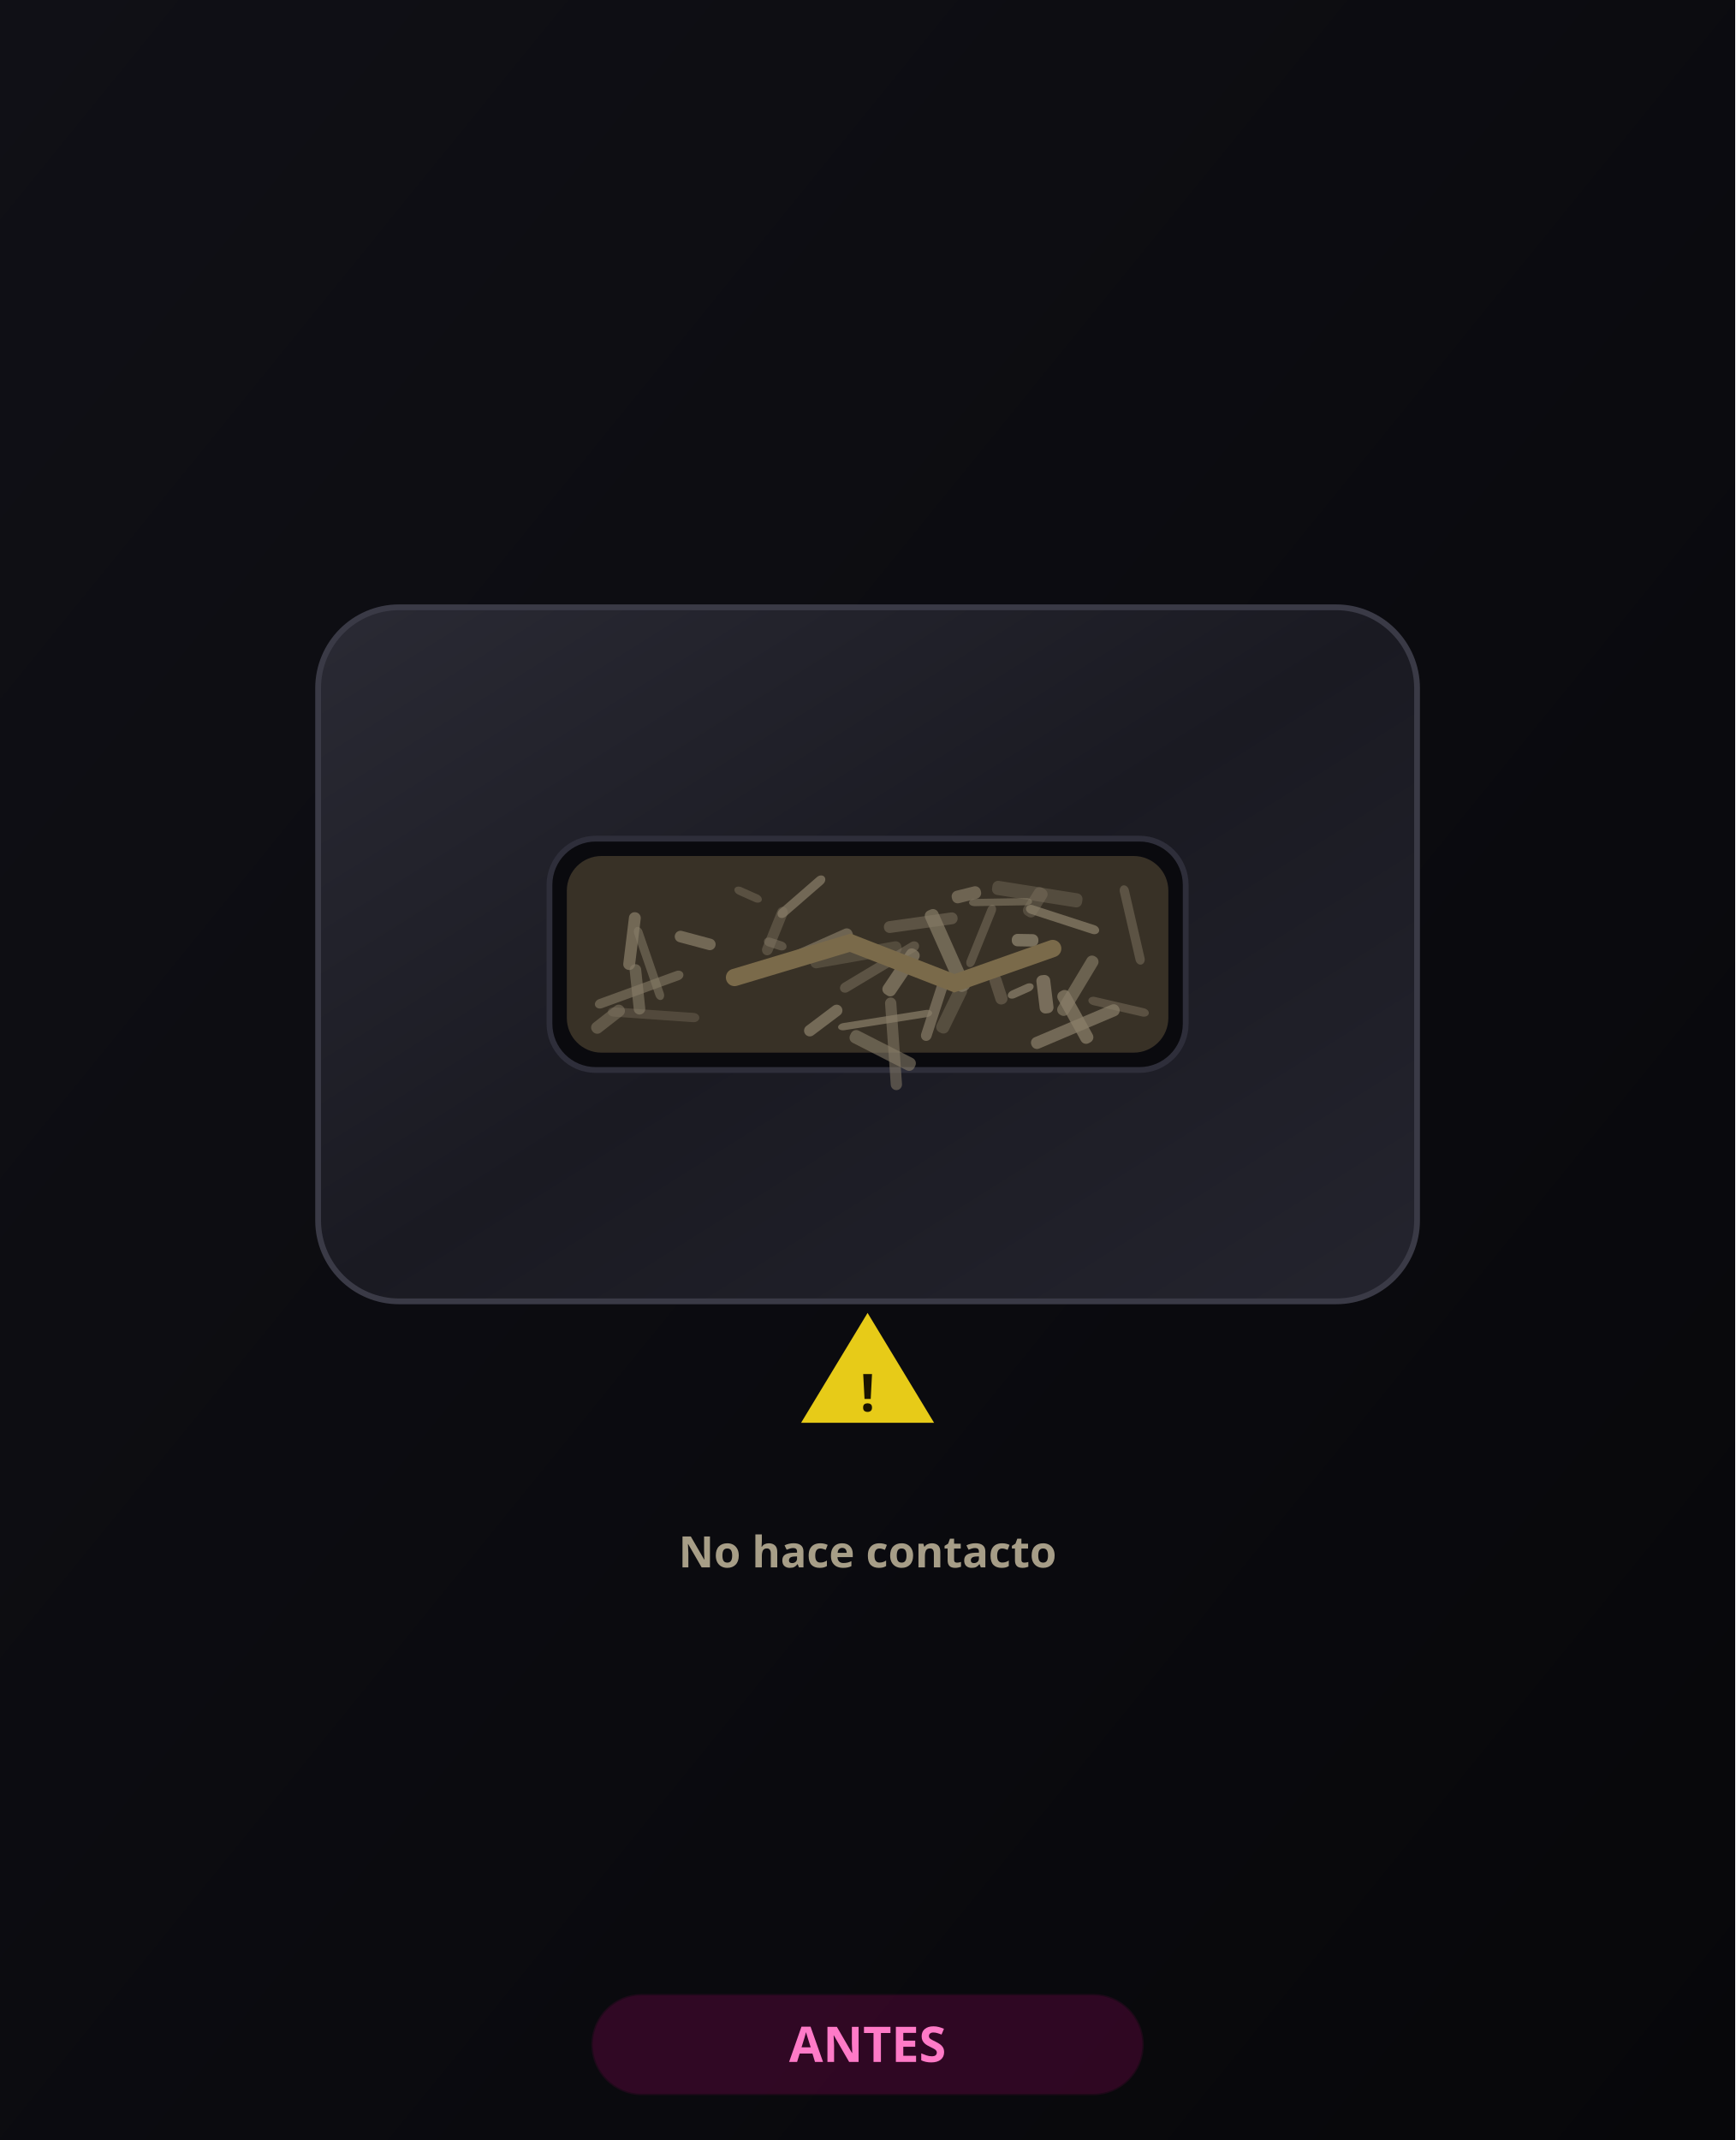
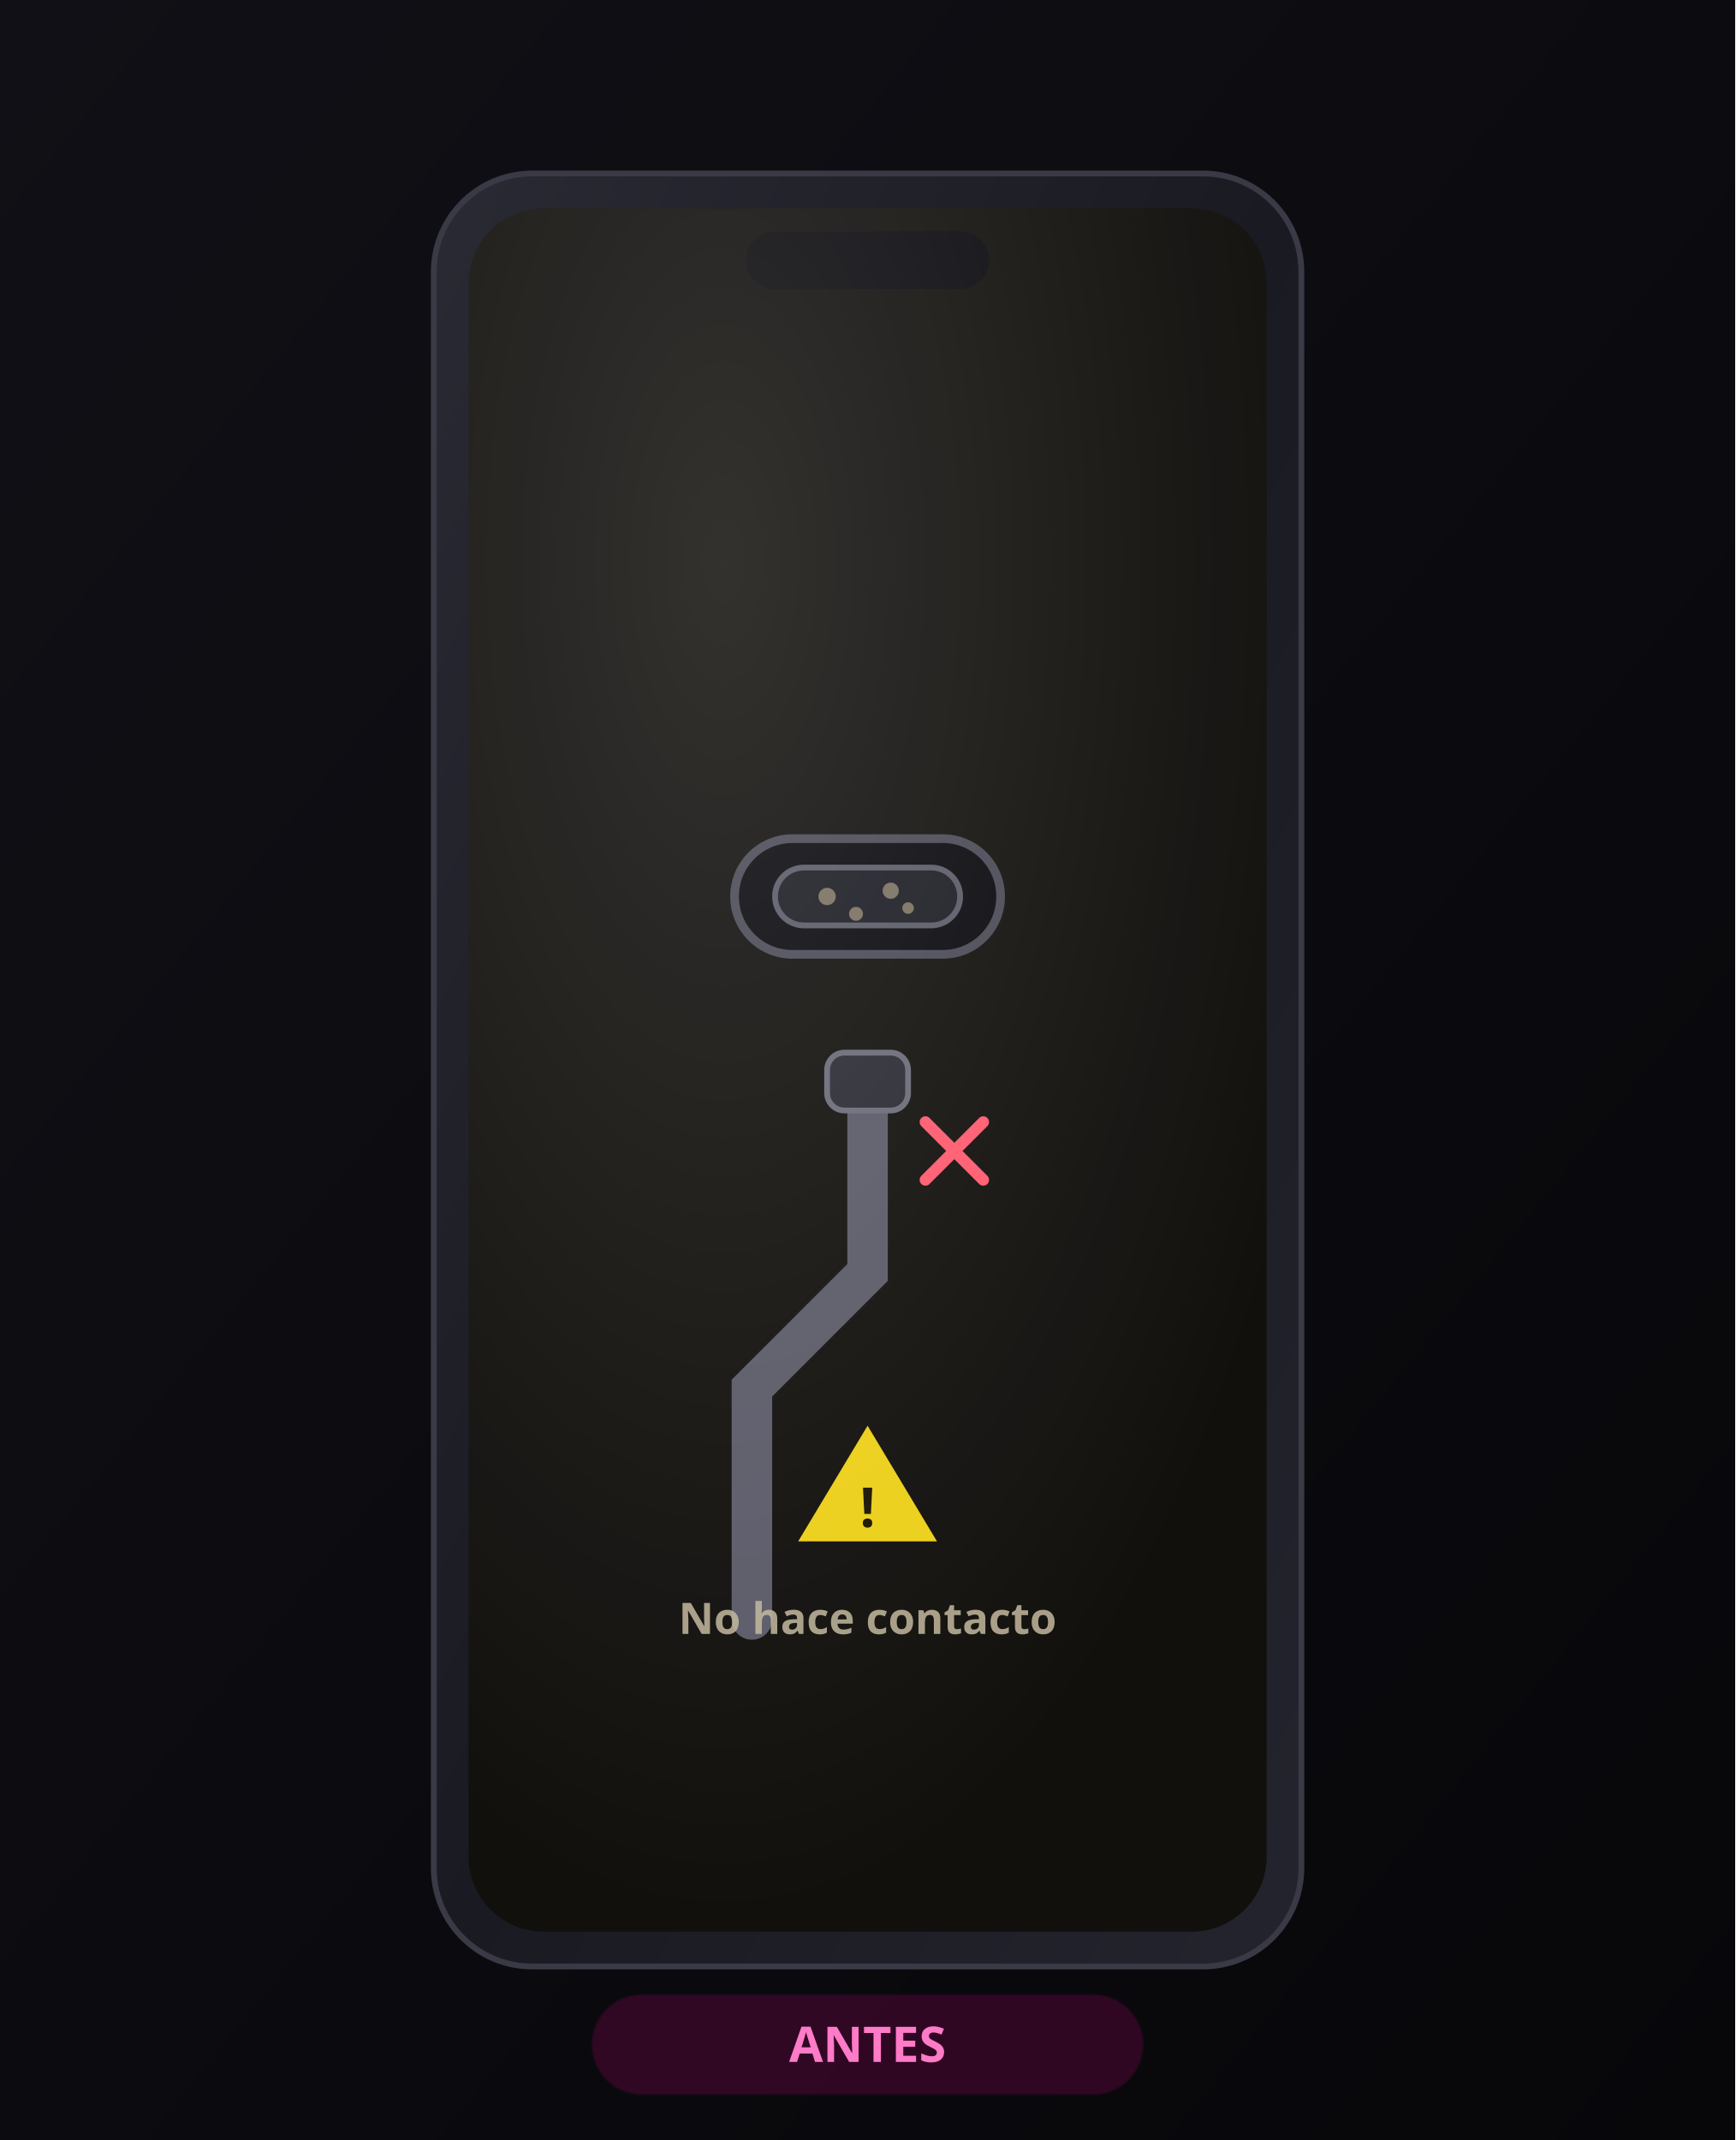
- <svg xmlns="http://www.w3.org/2000/svg" viewBox="0 0 600 740" width="600" height="740" role="img" aria-label="Conector de carga del movil lleno de pelusa y suciedad">
+ <svg xmlns="http://www.w3.org/2000/svg" viewBox="0 0 600 740" width="600" height="740" role="img" aria-label="Cable de carga sin hacer contacto en el conector del móvil">
  <defs>
    <linearGradient id="bg" x1="0" y1="0" x2="1" y2="1">
      <stop offset="0" stop-color="#101016" />
      <stop offset="1" stop-color="#07070a" />
    </linearGradient>
    <linearGradient id="metal" x1="0" y1="0" x2="1" y2="1">
      <stop offset="0" stop-color="#2a2a34" />
      <stop offset="0.5" stop-color="#1a1a22" />
      <stop offset="1" stop-color="#24242e" />
    </linearGradient>
-     <linearGradient id="oro" x1="0" y1="0" x2="1" y2="0">
-       <stop offset="0" stop-color="#c9a227" />
-       <stop offset="0.5" stop-color="#f2d65c" />
-       <stop offset="1" stop-color="#c9a227" />
-     </linearGradient>
    <radialGradient id="brillo" cx="0.32" cy="0.2" r="0.8">
      <stop offset="0" stop-color="#ffffff" stop-opacity="0.14" />
      <stop offset="1" stop-color="#ffffff" stop-opacity="0" />
    </radialGradient>
  </defs>
  <rect width="600" height="740" fill="url(#bg)" />
-   <g transform="translate(300,330)">
-     <rect x="-190" y="-120" width="380" height="240" rx="28" fill="url(#metal)" stroke="#3a3a46" stroke-width="2" />
-     <rect x="-110" y="-40" width="220" height="80" rx="16" fill="#0a0a0e" stroke="#2e2e3a" stroke-width="2" />
-     <rect x="-104" y="-34" width="208" height="68" rx="12" fill="#3d3529" opacity="0.9" />
-     <rect x="62.9" y="6.9" width="13.3" height="4.8" rx="2" fill="#8a7f6a" opacity="0.77" transform="rotate(83 62.9 6.9)" />
-     <rect x="-63.2" y="8.2" width="32.4" height="3.3" rx="2" fill="#8a7f6a" opacity="0.56" transform="rotate(160 -63.2 8.2)" />
-     <rect x="-78.5" y="3.2" width="17.5" height="4.0" rx="2" fill="#8a7f6a" opacity="0.58" transform="rotate(84 -78.5 3.2)" />
-     <rect x="-27.0" y="-15.6" width="17.8" height="3.7" rx="2" fill="#8a7f6a" opacity="0.39" transform="rotate(112 -27.0 -15.6)" />
-     <rect x="89.9" y="-24.2" width="28.1" height="3.2" rx="2" fill="#8a7f6a" opacity="0.43" transform="rotate(77 89.9 -24.2)" />
-     <rect x="-66.1" y="-8.6" width="14.5" height="4.0" rx="2" fill="#8a7f6a" opacity="0.70" transform="rotate(15 -66.1 -8.6)" />
-     <rect x="39.7" y="-19.7" width="10.3" height="4.4" rx="2" fill="#8a7f6a" opacity="0.65" transform="rotate(166 39.7 -19.7)" />
-     <rect x="12.1" y="-0.4" width="32.0" height="4.5" rx="2" fill="#8a7f6a" opacity="0.33" transform="rotate(170 12.1 -0.4)" />
-     <rect x="28.2" y="9.7" width="21.8" height="3.7" rx="2" fill="#8a7f6a" opacity="0.67" transform="rotate(108 28.2 9.7)" />
-     <rect x="57.9" y="12.0" width="9.6" height="2.8" rx="2" fill="#8a7f6a" opacity="0.75" transform="rotate(156 57.9 12.0)" />
-     <rect x="9.8" y="14.8" width="32.1" height="3.9" rx="2" fill="#8a7f6a" opacity="0.53" transform="rotate(86 9.8 14.8)" />
-     <rect x="49.9" y="-7.1" width="9.2" height="4.3" rx="2" fill="#8a7f6a" opacity="0.80" transform="rotate(1 49.9 -7.1)" />
-     <rect x="45.6" y="6.4" width="10.7" height="4.2" rx="2" fill="#8a7f6a" opacity="0.42" transform="rotate(72 45.6 6.4)" />
-     <rect x="-35.3" y="-6.3" width="8.1" height="3.1" rx="2" fill="#8a7f6a" opacity="0.45" transform="rotate(18 -35.3 -6.3)" />
-     <rect x="56.9" y="-17.0" width="21.8" height="2.5" rx="2" fill="#8a7f6a" opacity="0.57" transform="rotate(179 56.9 -17.0)" />
-     <rect x="68.9" y="11.6" width="20.4" height="4.6" rx="2" fill="#8a7f6a" opacity="0.73" transform="rotate(61 68.9 11.6)" />
-     <rect x="22.5" y="21.4" width="32.9" height="2.5" rx="2" fill="#8a7f6a" opacity="0.70" transform="rotate(171 22.5 21.4)" />
-     <rect x="63.0" y="-21.4" width="11.1" height="4.9" rx="2" fill="#8a7f6a" opacity="0.35" transform="rotate(122 63.0 -21.4)" />
-     <rect x="80.6" y="1.9" width="23.5" height="4.3" rx="2" fill="#8a7f6a" opacity="0.62" transform="rotate(121 80.6 1.9)" />
-     <rect x="43.5" y="-25.7" width="31.5" height="4.9" rx="2" fill="#8a7f6a" opacity="0.35" transform="rotate(9 43.5 -25.7)" />
-     <rect x="76.7" y="14.3" width="21.4" height="2.9" rx="2" fill="#8a7f6a" opacity="0.42" transform="rotate(13 76.7 14.3)" />
-     <rect x="-83.1" y="19.9" width="13.6" height="4.2" rx="2" fill="#8a7f6a" opacity="0.50" transform="rotate(142 -83.1 19.9)" />
-     <rect x="18.5" y="-2.2" width="31.4" height="3.5" rx="2" fill="#8a7f6a" opacity="0.44" transform="rotate(149 18.5 -2.2)" />
-     <rect x="-78.5" y="-9.9" width="26.6" height="3.0" rx="2" fill="#8a7f6a" opacity="0.51" transform="rotate(71 -78.5 -9.9)" />
-     <rect x="35.1" y="11.8" width="18.1" height="4.6" rx="2" fill="#8a7f6a" opacity="0.37" transform="rotate(116 35.1 11.8)" />
-     <rect x="23.6" y="-16.3" width="30.6" height="4.9" rx="2" fill="#8a7f6a" opacity="0.68" transform="rotate(66 23.6 -16.3)" />
-     <rect x="-89.7" y="18.2" width="31.7" height="3.2" rx="2" fill="#8a7f6a" opacity="0.32" transform="rotate(4 -89.7 18.2)" />
-     <rect x="55.3" y="-17.6" width="26.5" height="3.1" rx="2" fill="#8a7f6a" opacity="0.73" transform="rotate(18 55.3 -17.6)" />
-     <rect x="31.4" y="-10.7" width="25.7" height="4.1" rx="2" fill="#8a7f6a" opacity="0.44" transform="rotate(172 31.4 -10.7)" />
-     <rect x="-45.4" y="-24.0" width="10.2" height="2.8" rx="2" fill="#8a7f6a" opacity="0.40" transform="rotate(24 -45.4 -24.0)" />
-     <rect x="-78.2" y="-14.3" width="20.1" height="4.1" rx="2" fill="#8a7f6a" opacity="0.70" transform="rotate(97 -78.2 -14.3)" />
-     <rect x="-13.9" y="-25.6" width="21.0" height="3.2" rx="2" fill="#8a7f6a" opacity="0.71" transform="rotate(139 -13.9 -25.6)" />
-     <rect x="-4.8" y="25.5" width="24.9" height="4.7" rx="2" fill="#8a7f6a" opacity="0.58" transform="rotate(27 -4.8 25.5)" />
-     <rect x="-7.9" y="19.8" width="15.6" height="4.0" rx="2" fill="#8a7f6a" opacity="0.72" transform="rotate(143 -7.9 19.8)" />
-     <rect x="-4.4" y="-5.6" width="26.5" height="4.4" rx="2" fill="#8a7f6a" opacity="0.65" transform="rotate(156 -4.4 -5.6)" />
-     <rect x="45.0" y="-16.5" width="23.1" height="3.0" rx="2" fill="#8a7f6a" opacity="0.44" transform="rotate(112 45.0 -16.5)" />
-     <rect x="87.8" y="20.5" width="32.9" height="4.2" rx="2" fill="#8a7f6a" opacity="0.71" transform="rotate(157 87.8 20.5)" />
-     <rect x="18.8" y="-0.1" width="18.6" height="4.9" rx="2" fill="#8a7f6a" opacity="0.72" transform="rotate(124 18.8 -0.1)" />
-     <path d="M-46 8 L-6 -4 L30 10 L64 -2" fill="none" stroke="#7a6a4a" stroke-width="6" stroke-linecap="round" />
-     <g transform="translate(0,150)">
-       <path d="M0 -26 L23 12 L-23 12 Z" fill="#FFE01A" opacity="0.9" />
-       <text x="0" y="8" text-anchor="middle" font-family="Outfit,sans-serif" font-size="18" font-weight="900" fill="#1a1400">!</text>
-     </g>
-     <text x="0" y="212" text-anchor="middle" font-family="Outfit,sans-serif" font-size="15" font-weight="600" fill="#c2b79c" opacity="0.85">No hace contacto</text>
+   <rect x="150" y="60" width="300" height="620" rx="34" fill="url(#metal)" stroke="#3a3a46" stroke-width="2" />
+   <rect x="162" y="72" width="276" height="596" rx="26" fill="#12100d" />
+   <rect x="258" y="80" width="84" height="20" rx="10" fill="#0b0b0f" />
+   <g transform="translate(300,310) scale(1)">
+     <rect x="-46" y="-20" width="92" height="40" rx="20" fill="#0a0a0e" stroke="#4a4a56" stroke-width="3" />
+     <rect x="-32" y="-10" width="64" height="20" rx="10" fill="#1c1c24" stroke="#5a5a68" stroke-width="2" />
  </g>
+   <path d="M300 380 L300 440 L260 480 L260 560" fill="none" stroke="#5a5a68" stroke-width="14" stroke-linecap="round" />
+   <rect x="286" y="364" width="28" height="20" rx="6" fill="#2a2a34" stroke="#6a6a78" stroke-width="2" />
+   <g stroke="#ff5a6e" stroke-width="4" stroke-linecap="round">
+     <path d="M320 388 L340 408" />
+     <path d="M340 388 L320 408" />
+   </g>
+   <g fill="#8a7f6a" opacity="0.85">
+     <circle cx="286" cy="310" r="3" />
+     <circle cx="296" cy="316" r="2.4" />
+     <circle cx="308" cy="308" r="2.8" />
+     <circle cx="314" cy="314" r="2" />
+   </g>
+   <g transform="translate(300,520)">
+     <path d="M0 -27 L24 13 L-24 13 Z" fill="#FFE01A" opacity="0.92" />
+     <text x="0" y="8" text-anchor="middle" font-family="Outfit,sans-serif" font-size="19" font-weight="900" fill="#1a1400">!</text>
+   </g>
+   <text x="300" y="565" text-anchor="middle" font-family="Outfit,sans-serif" font-size="15" font-weight="600" fill="#c2b79c" opacity="0.85">No hace contacto</text>
+   <rect x="162" y="72" width="276" height="596" rx="26" fill="url(#brillo)" />
  <g font-family="Outfit, sans-serif" text-anchor="middle">
    <rect x="205" y="690" width="190" height="34" rx="17" fill="#EC008C" opacity="0.17" stroke="#EC008C" stroke-opacity="0.55" />
    <text x="300" y="713" fill="#ff7ac7" font-size="17" font-weight="700">ANTES</text>
  </g>
</svg>
